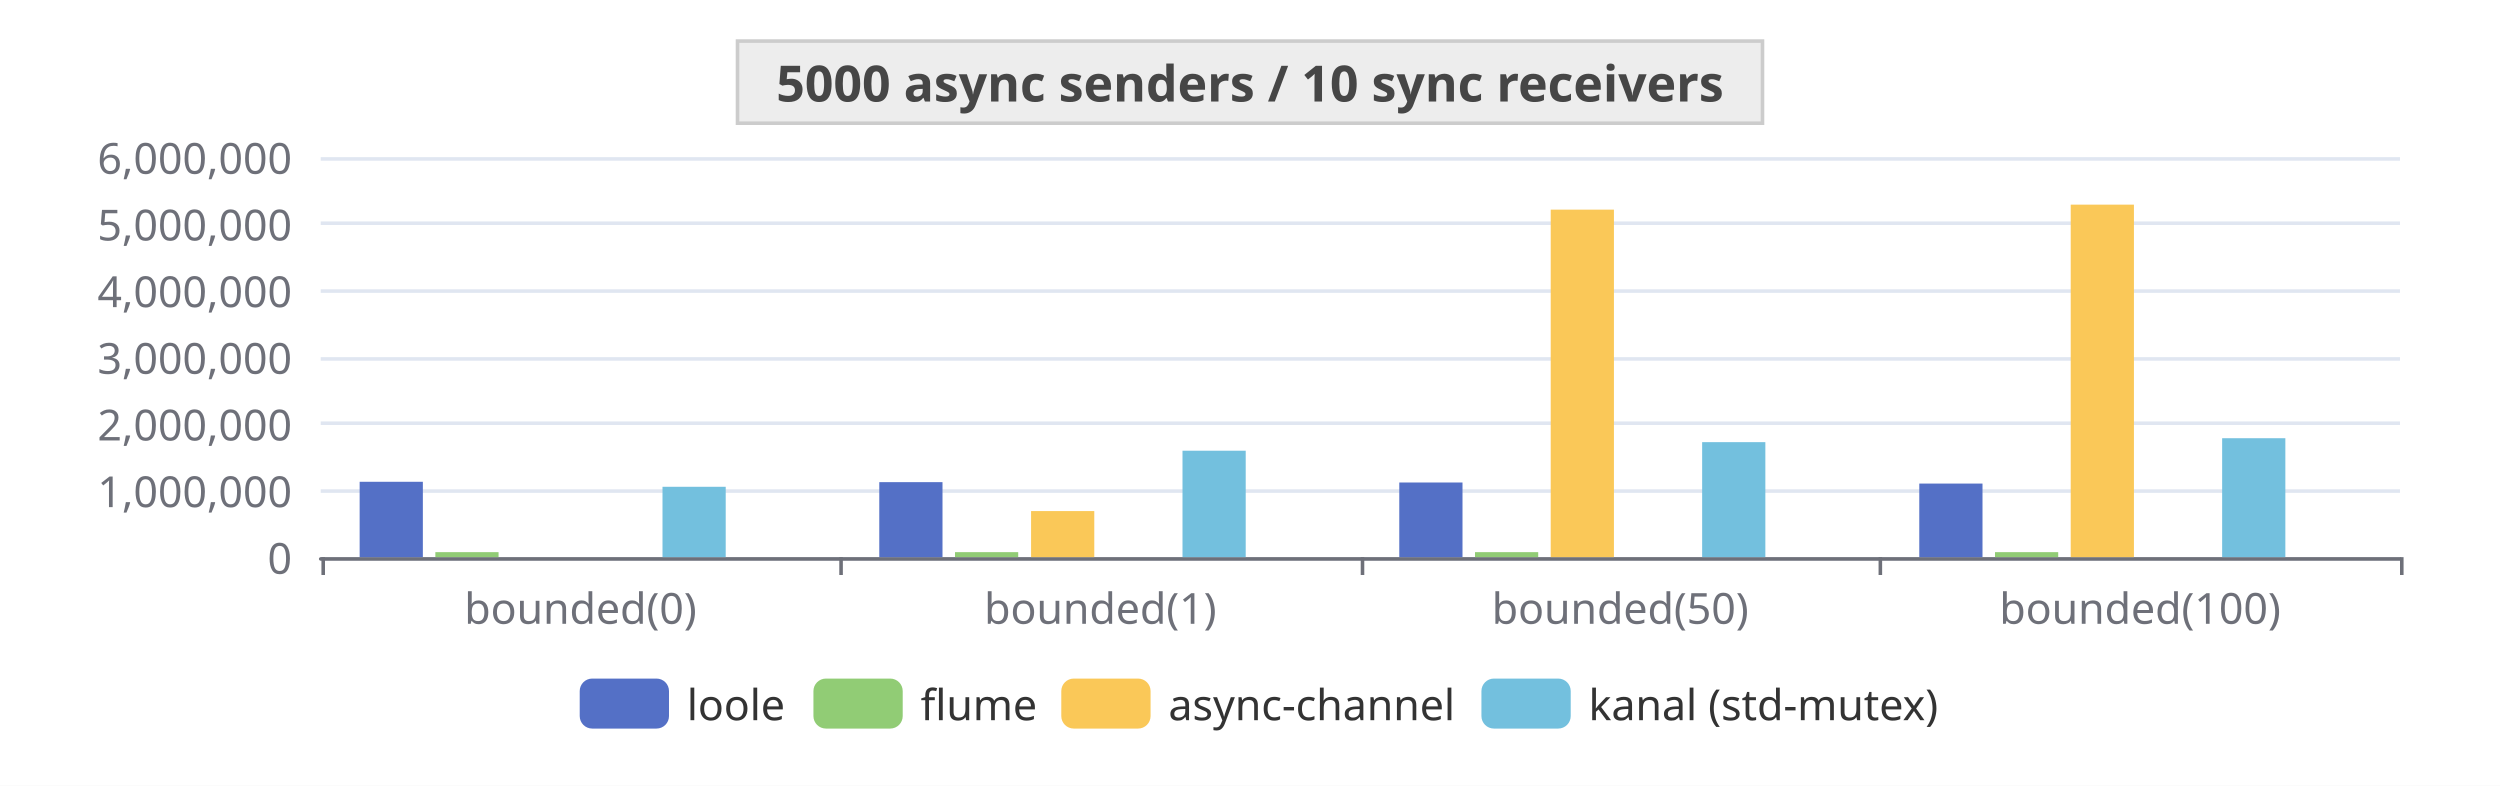
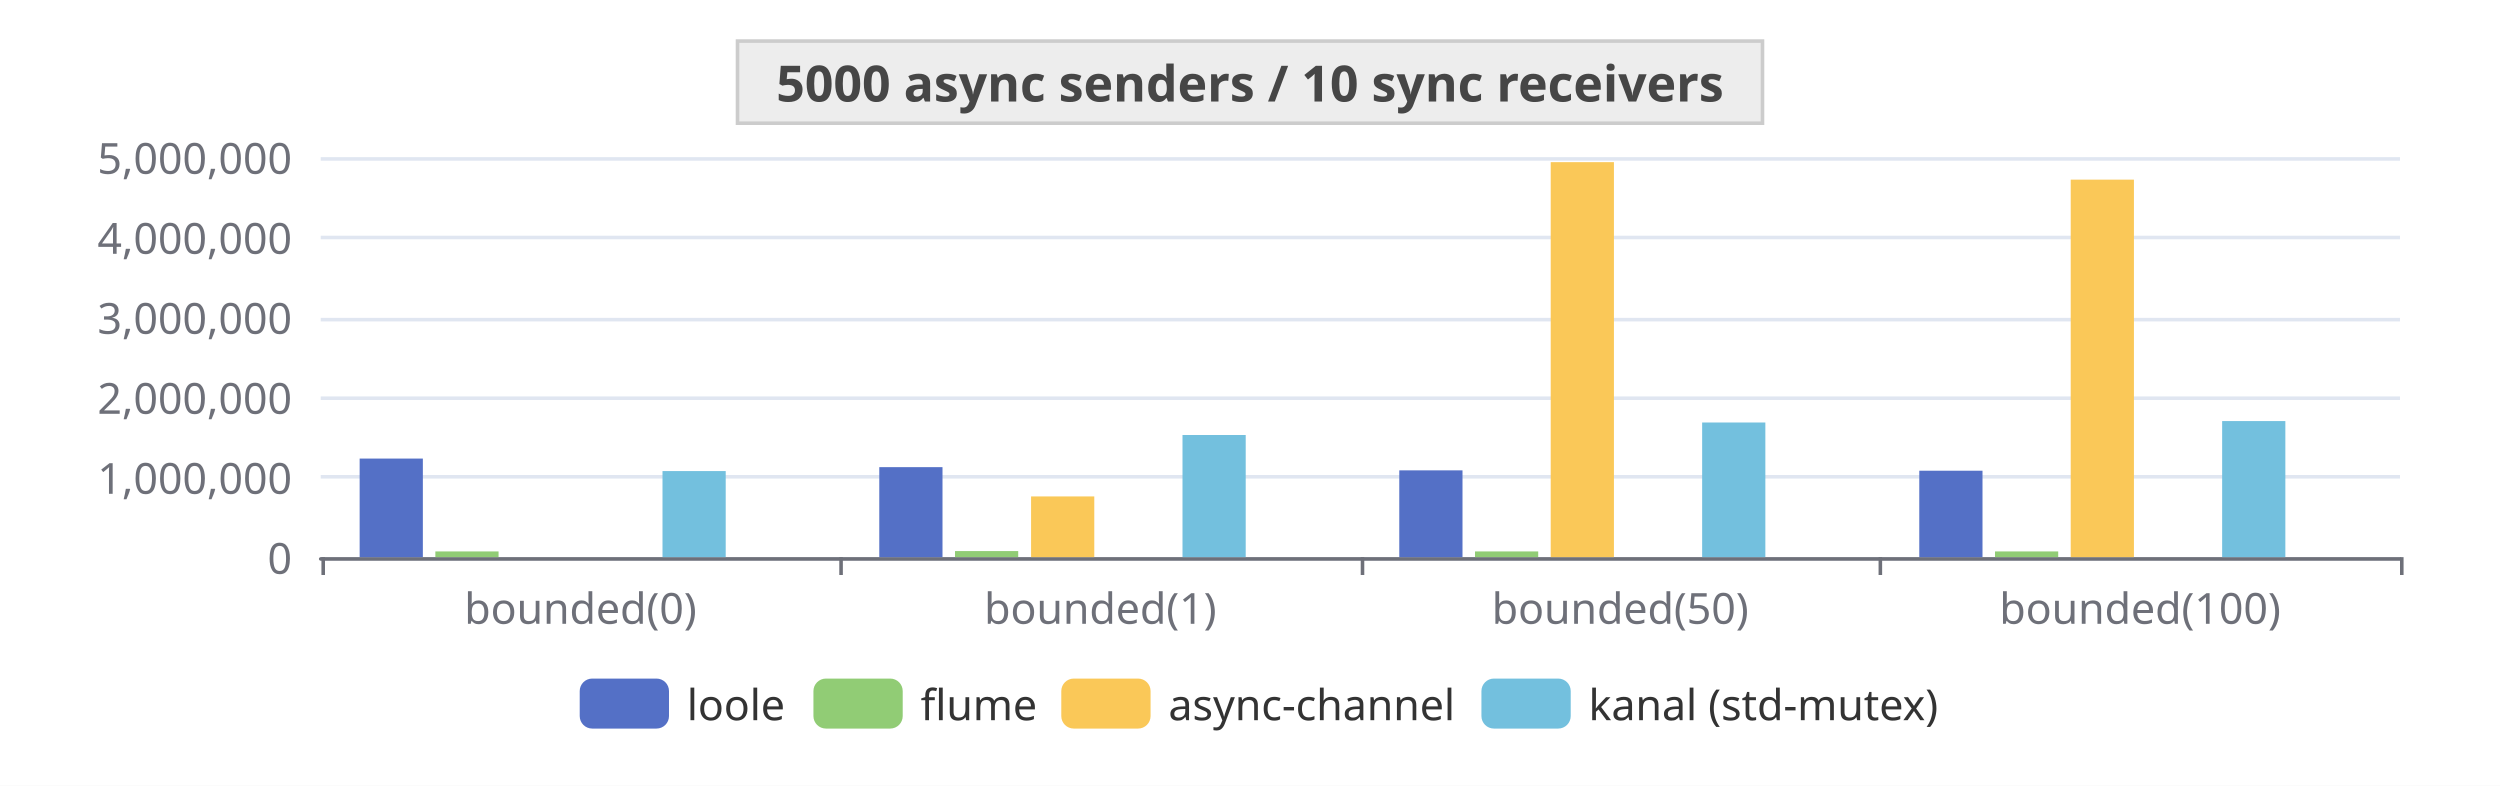
<svg xmlns="http://www.w3.org/2000/svg" width="700" height="220" version="1.1" baseProfile="full" viewBox="0 0 700 220">
  <rect width="700" height="220" x="0" y="0" id="0" fill="white" />
  <path d="M89.8 156.5L672 156.5" fill="none" stroke="#E0E6F1" />
-   <path d="M89.8 137.5L672 137.5" fill="none" stroke="#E0E6F1" />
-   <path d="M89.8 118.5L672 118.5" fill="none" stroke="#E0E6F1" />
-   <path d="M89.8 100.5L672 100.5" fill="none" stroke="#E0E6F1" />
-   <path d="M89.8 81.5L672 81.5" fill="none" stroke="#E0E6F1" />
-   <path d="M89.8 62.5L672 62.5" fill="none" stroke="#E0E6F1" />
+   <path d="M89.8 133.5L672 133.5" fill="none" stroke="#E0E6F1" />
+   <path d="M89.8 111.5L672 111.5" fill="none" stroke="#E0E6F1" />
+   <path d="M89.8 89.5L672 89.5" fill="none" stroke="#E0E6F1" />
+   <path d="M89.8 66.5L672 66.5" fill="none" stroke="#E0E6F1" />
  <path d="M89.8 44.5L672 44.5" fill="none" stroke="#E0E6F1" />
  <path d="M89.8 156.5L672 156.5" fill="none" stroke="#6E7079" stroke-linecap="round" />
  <path d="M90.5 156L90.5 161" fill="none" stroke="#6E7079" />
  <path d="M235.5 156L235.5 161" fill="none" stroke="#6E7079" />
  <path d="M381.5 156L381.5 161" fill="none" stroke="#6E7079" />
  <path d="M526.5 156L526.5 161" fill="none" stroke="#6E7079" />
  <path d="M672.5 156L672.5 161" fill="none" stroke="#6E7079" />
  <text dominant-baseline="central" text-anchor="end" style="font-size:12px;font-family:sans-serif;" transform="translate(81.76 156)" fill="#6E7079">0</text>
-   <text dominant-baseline="central" text-anchor="end" style="font-size:12px;font-family:sans-serif;" transform="translate(81.76 137.3333)" fill="#6E7079">1,000,000</text>
-   <text dominant-baseline="central" text-anchor="end" style="font-size:12px;font-family:sans-serif;" transform="translate(81.76 118.6667)" fill="#6E7079">2,000,000</text>
-   <text dominant-baseline="central" text-anchor="end" style="font-size:12px;font-family:sans-serif;" transform="translate(81.76 100)" fill="#6E7079">3,000,000</text>
-   <text dominant-baseline="central" text-anchor="end" style="font-size:12px;font-family:sans-serif;" transform="translate(81.76 81.3333)" fill="#6E7079">4,000,000</text>
-   <text dominant-baseline="central" text-anchor="end" style="font-size:12px;font-family:sans-serif;" transform="translate(81.76 62.6667)" fill="#6E7079">5,000,000</text>
-   <text dominant-baseline="central" text-anchor="end" style="font-size:12px;font-family:sans-serif;" transform="translate(81.76 44)" fill="#6E7079">6,000,000</text>
+   <text dominant-baseline="central" text-anchor="end" style="font-size:12px;font-family:sans-serif;" transform="translate(81.76 133.6)" fill="#6E7079">1,000,000</text>
+   <text dominant-baseline="central" text-anchor="end" style="font-size:12px;font-family:sans-serif;" transform="translate(81.76 111.2)" fill="#6E7079">2,000,000</text>
+   <text dominant-baseline="central" text-anchor="end" style="font-size:12px;font-family:sans-serif;" transform="translate(81.76 88.8)" fill="#6E7079">3,000,000</text>
+   <text dominant-baseline="central" text-anchor="end" style="font-size:12px;font-family:sans-serif;" transform="translate(81.76 66.4)" fill="#6E7079">4,000,000</text>
+   <text dominant-baseline="central" text-anchor="end" style="font-size:12px;font-family:sans-serif;" transform="translate(81.76 44)" fill="#6E7079">5,000,000</text>
  <text dominant-baseline="central" text-anchor="middle" style="font-size:12px;font-family:sans-serif;" y="6" transform="translate(162.54 164)" fill="#6E7079">bounded(0)</text>
  <text dominant-baseline="central" text-anchor="middle" style="font-size:12px;font-family:sans-serif;" y="6" transform="translate(308.1 164)" fill="#6E7079">bounded(1)</text>
  <text dominant-baseline="central" text-anchor="middle" style="font-size:12px;font-family:sans-serif;" y="6" transform="translate(453.66 164)" fill="#6E7079">bounded(50)</text>
  <text dominant-baseline="central" text-anchor="middle" style="font-size:12px;font-family:sans-serif;" y="6" transform="translate(599.22 164)" fill="#6E7079">bounded(100)</text>
-   <path d="M100.7 156l17.7 0l0 -21.1l-17.7 0Z" fill="#5470c6" />
-   <path d="M246.2 156l17.7 0l0 -21l-17.7 0Z" fill="#5470c6" />
-   <path d="M391.8 156l17.7 0l0 -20.9l-17.7 0Z" fill="#5470c6" />
-   <path d="M537.4 156l17.7 0l0 -20.6l-17.7 0Z" fill="#5470c6" />
-   <path d="M121.9 156l17.7 0l0 -1.4l-17.7 0Z" fill="#91cc75" />
-   <path d="M267.4 156l17.7 0l0 -1.4l-17.7 0Z" fill="#91cc75" />
-   <path d="M413 156l17.7 0l0 -1.4l-17.7 0Z" fill="#91cc75" />
-   <path d="M558.6 156l17.7 0l0 -1.4l-17.7 0Z" fill="#91cc75" />
+   <path d="M100.7 156l17.7 0l0 -27.6l-17.7 0Z" fill="#5470c6" />
+   <path d="M246.2 156l17.7 0l0 -25.2l-17.7 0Z" fill="#5470c6" />
+   <path d="M391.8 156l17.7 0l0 -24.3l-17.7 0Z" fill="#5470c6" />
+   <path d="M537.4 156l17.7 0l0 -24.2l-17.7 0Z" fill="#5470c6" />
+   <path d="M121.9 156l17.7 0l0 -1.6l-17.7 0Z" fill="#91cc75" />
+   <path d="M267.4 156l17.7 0l0 -1.7l-17.7 0Z" fill="#91cc75" />
+   <path d="M413 156l17.7 0l0 -1.6l-17.7 0Z" fill="#91cc75" />
+   <path d="M558.6 156l17.7 0l0 -1.6l-17.7 0Z" fill="#91cc75" />
  <path d="M143.1 156l17.7 0l0 0l-17.7 0Z" fill="#fac858" />
-   <path d="M288.7 156l17.7 0l0 -12.9l-17.7 0Z" fill="#fac858" />
-   <path d="M434.2 156l17.7 0l0 -97.3l-17.7 0Z" fill="#fac858" />
-   <path d="M579.8 156l17.7 0l0 -98.7l-17.7 0Z" fill="#fac858" />
+   <path d="M288.7 156l17.7 0l0 -17l-17.7 0Z" fill="#fac858" />
+   <path d="M434.2 156l17.7 0l0 -110.6l-17.7 0Z" fill="#fac858" />
+   <path d="M579.8 156l17.7 0l0 -105.7l-17.7 0Z" fill="#fac858" />
  <path d="M164.3 156l17.7 0l0 0l-17.7 0Z" fill="#ee6666" />
  <path d="M309.9 156l17.7 0l0 0l-17.7 0Z" fill="#ee6666" />
  <path d="M455.4 156l17.7 0l0 0l-17.7 0Z" fill="#ee6666" />
  <path d="M601 156l17.7 0l0 0l-17.7 0Z" fill="#ee6666" />
-   <path d="M185.5 156l17.7 0l0 -19.7l-17.7 0Z" fill="#73c0de" />
-   <path d="M331.1 156l17.7 0l0 -29.8l-17.7 0Z" fill="#73c0de" />
-   <path d="M476.6 156l17.7 0l0 -32.2l-17.7 0Z" fill="#73c0de" />
-   <path d="M622.2 156l17.7 0l0 -33.3l-17.7 0Z" fill="#73c0de" />
+   <path d="M185.5 156l17.7 0l0 -24.1l-17.7 0Z" fill="#73c0de" />
+   <path d="M331.1 156l17.7 0l0 -34.2l-17.7 0Z" fill="#73c0de" />
+   <path d="M476.6 156l17.7 0l0 -37.7l-17.7 0Z" fill="#73c0de" />
+   <path d="M622.2 156l17.7 0l0 -38.1l-17.7 0Z" fill="#73c0de" />
  <path d="M206.7 156l17.7 0l0 0l-17.7 0Z" fill="#3ba272" />
  <path d="M352.3 156l17.7 0l0 0l-17.7 0Z" fill="#3ba272" />
  <path d="M497.8 156l17.7 0l0 0l-17.7 0Z" fill="#3ba272" />
  <path d="M643.4 156l17.7 0l0 0l-17.7 0Z" fill="#3ba272" />
  <path d="M-5 -5l385.4 0l0 24l-385.4 0Z" transform="translate(162.32 190)" fill="rgb(0,0,0)" fill-opacity="0" stroke="#ccc" stroke-width="0" />
  <path d="M3.5 0L21.5 0A3.5 3.5 0 0 1 25 3.5L25 10.5A3.5 3.5 0 0 1 21.5 14L3.5 14A3.5 3.5 0 0 1 0 10.5L0 3.5A3.5 3.5 0 0 1 3.5 0" transform="translate(162.32 190)" fill="#5470c6" />
  <text dominant-baseline="central" text-anchor="start" style="font-size:12px;font-family:sans-serif;" x="30" y="7" transform="translate(162.32 190)" fill="#333">loole</text>
  <path d="M3.5 0L21.5 0A3.5 3.5 0 0 1 25 3.5L25 10.5A3.5 3.5 0 0 1 21.5 14L3.5 14A3.5 3.5 0 0 1 0 10.5L0 3.5A3.5 3.5 0 0 1 3.5 0" transform="translate(227.76 190)" fill="#91cc75" />
  <text dominant-baseline="central" text-anchor="start" style="font-size:12px;font-family:sans-serif;" x="30" y="7" transform="translate(227.76 190)" fill="#333">flume</text>
  <path d="M3.5 0L21.5 0A3.5 3.5 0 0 1 25 3.5L25 10.5A3.5 3.5 0 0 1 21.5 14L3.5 14A3.5 3.5 0 0 1 0 10.5L0 3.5A3.5 3.5 0 0 1 3.5 0" transform="translate(297.16 190)" fill="#fac858" />
  <text dominant-baseline="central" text-anchor="start" style="font-size:12px;font-family:sans-serif;" x="30" y="7" transform="translate(297.16 190)" fill="#333">async-channel</text>
  <path d="M3.5 0L21.5 0A3.5 3.5 0 0 1 25 3.5L25 10.5A3.5 3.5 0 0 1 21.5 14L3.5 14A3.5 3.5 0 0 1 0 10.5L0 3.5A3.5 3.5 0 0 1 3.5 0" transform="translate(414.8 190)" fill="#73c0de" />
  <text dominant-baseline="central" text-anchor="start" style="font-size:12px;font-family:sans-serif;" xml:space="preserve" x="30" y="7" transform="translate(414.8 190)" fill="#333">kanal (std-mutex)</text>
  <path d="M-143.5 -4.5l287 0l0 23l-287 0Z" transform="translate(350 16)" fill="#ddd8" stroke="#ccc" />
  <text dominant-baseline="central" text-anchor="middle" style="font-size:14px;font-family:sans-serif;font-weight:bold;" xml:space="preserve" y="7" transform="translate(350 16)" fill="#464646">5000 async senders / 10 sync receivers</text>
</svg>
